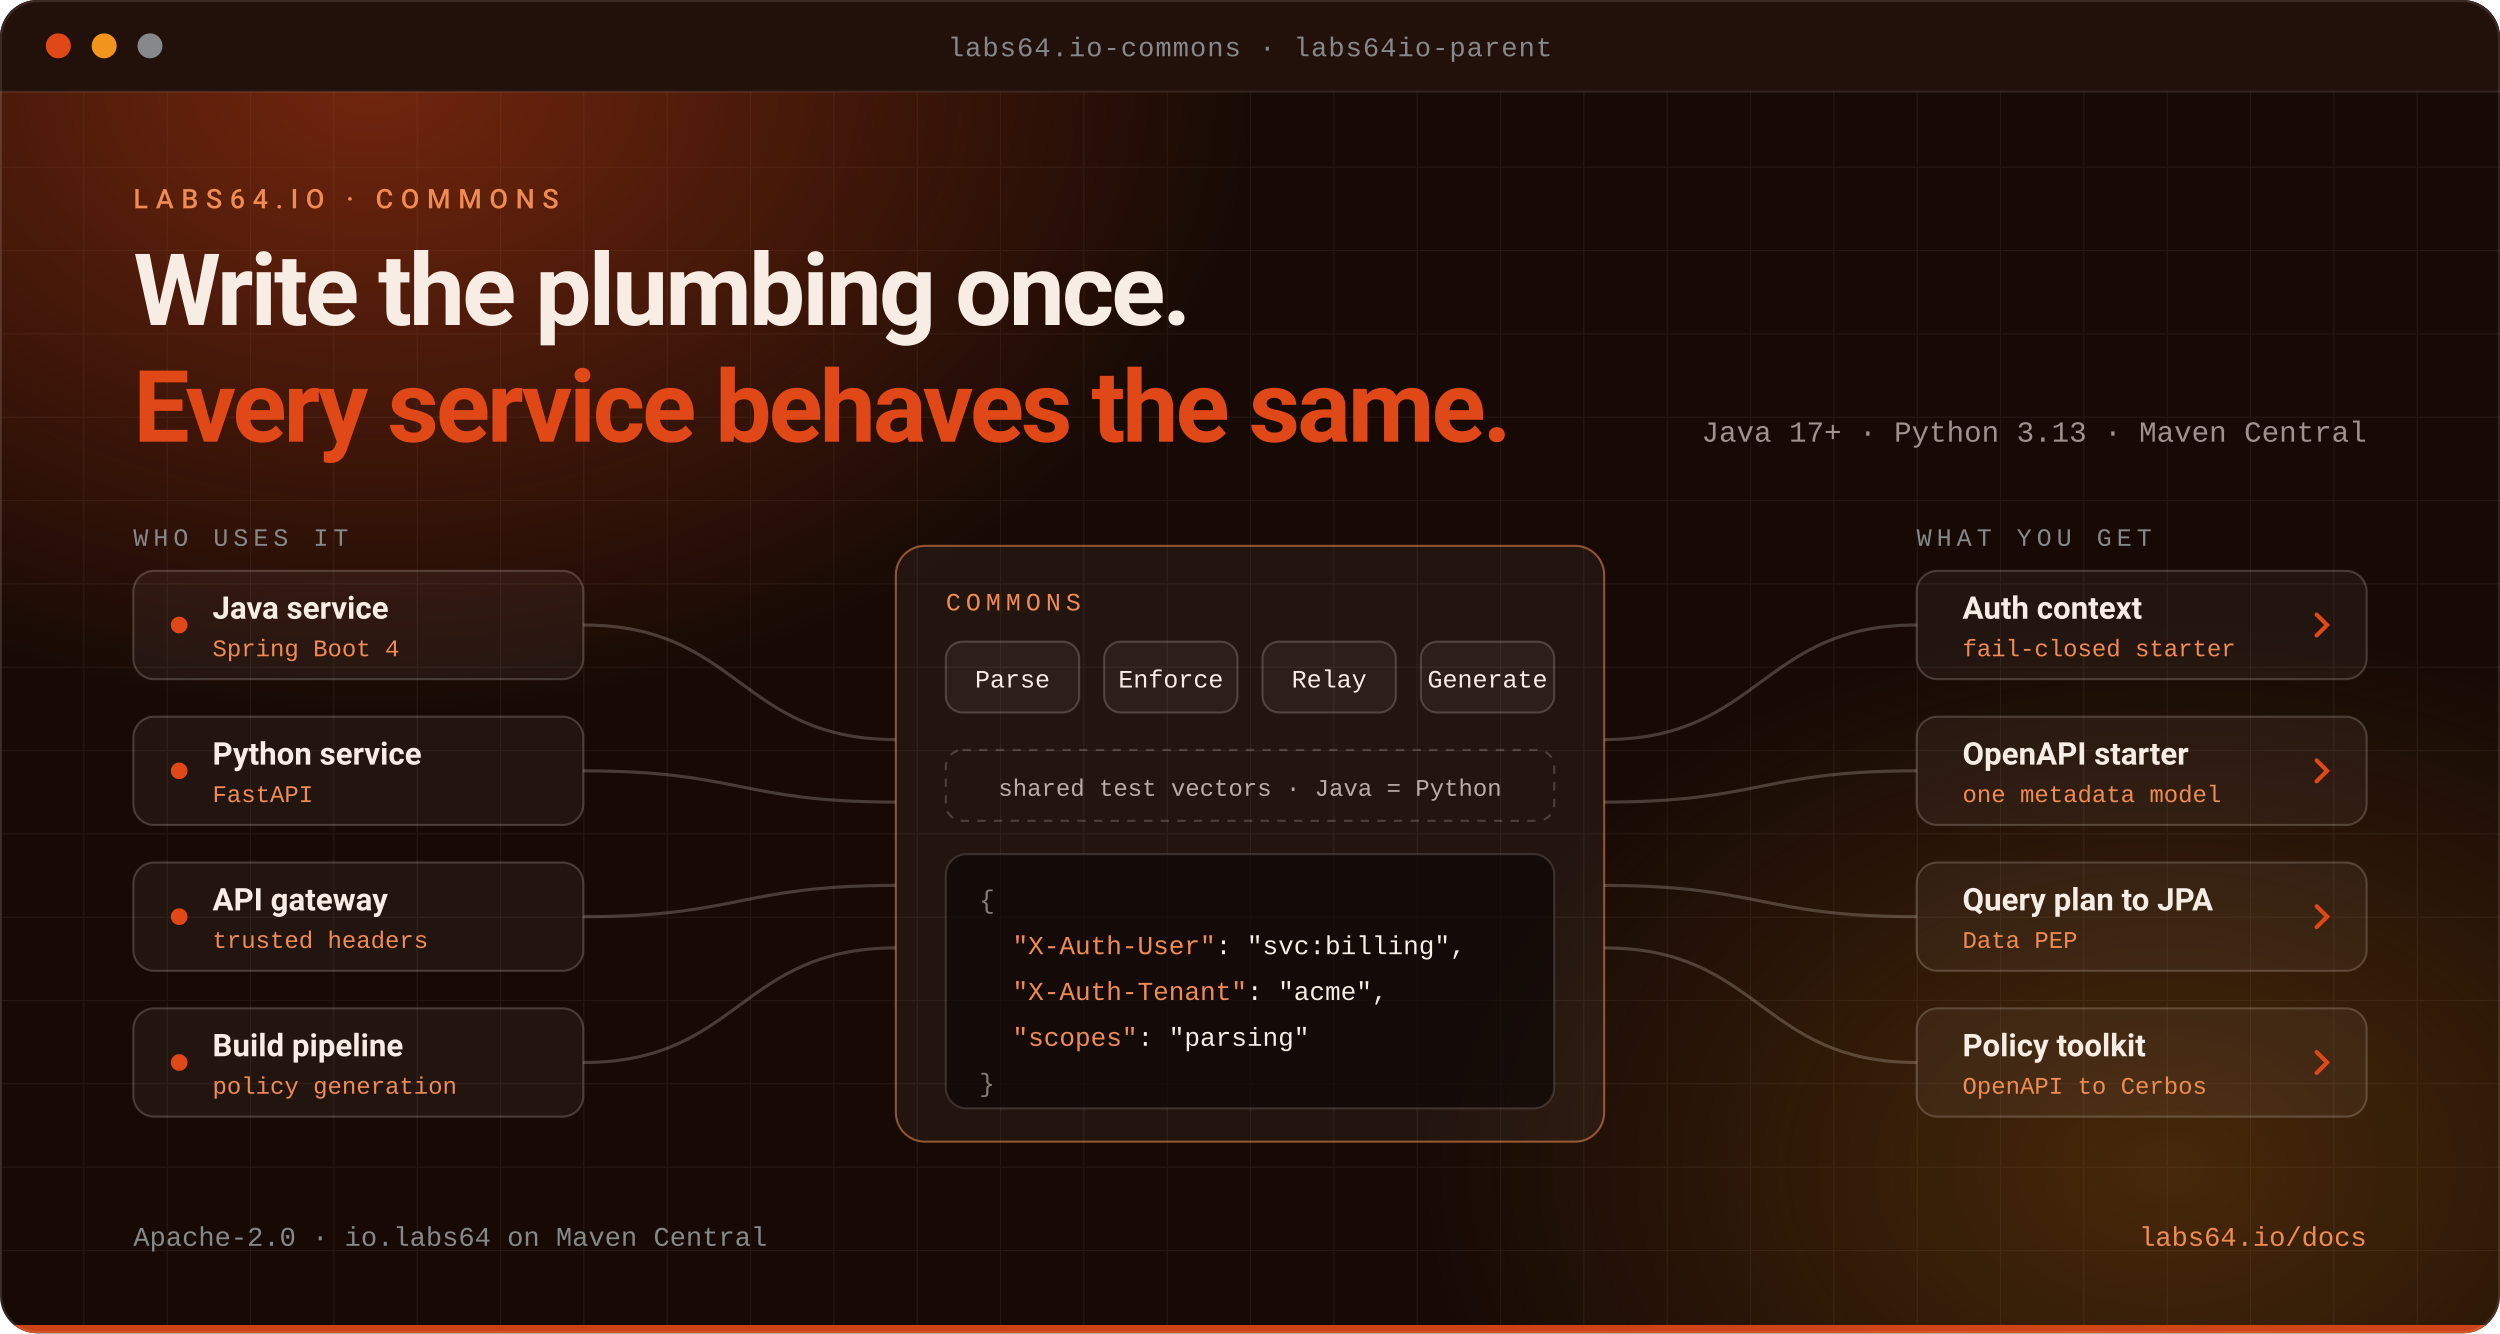
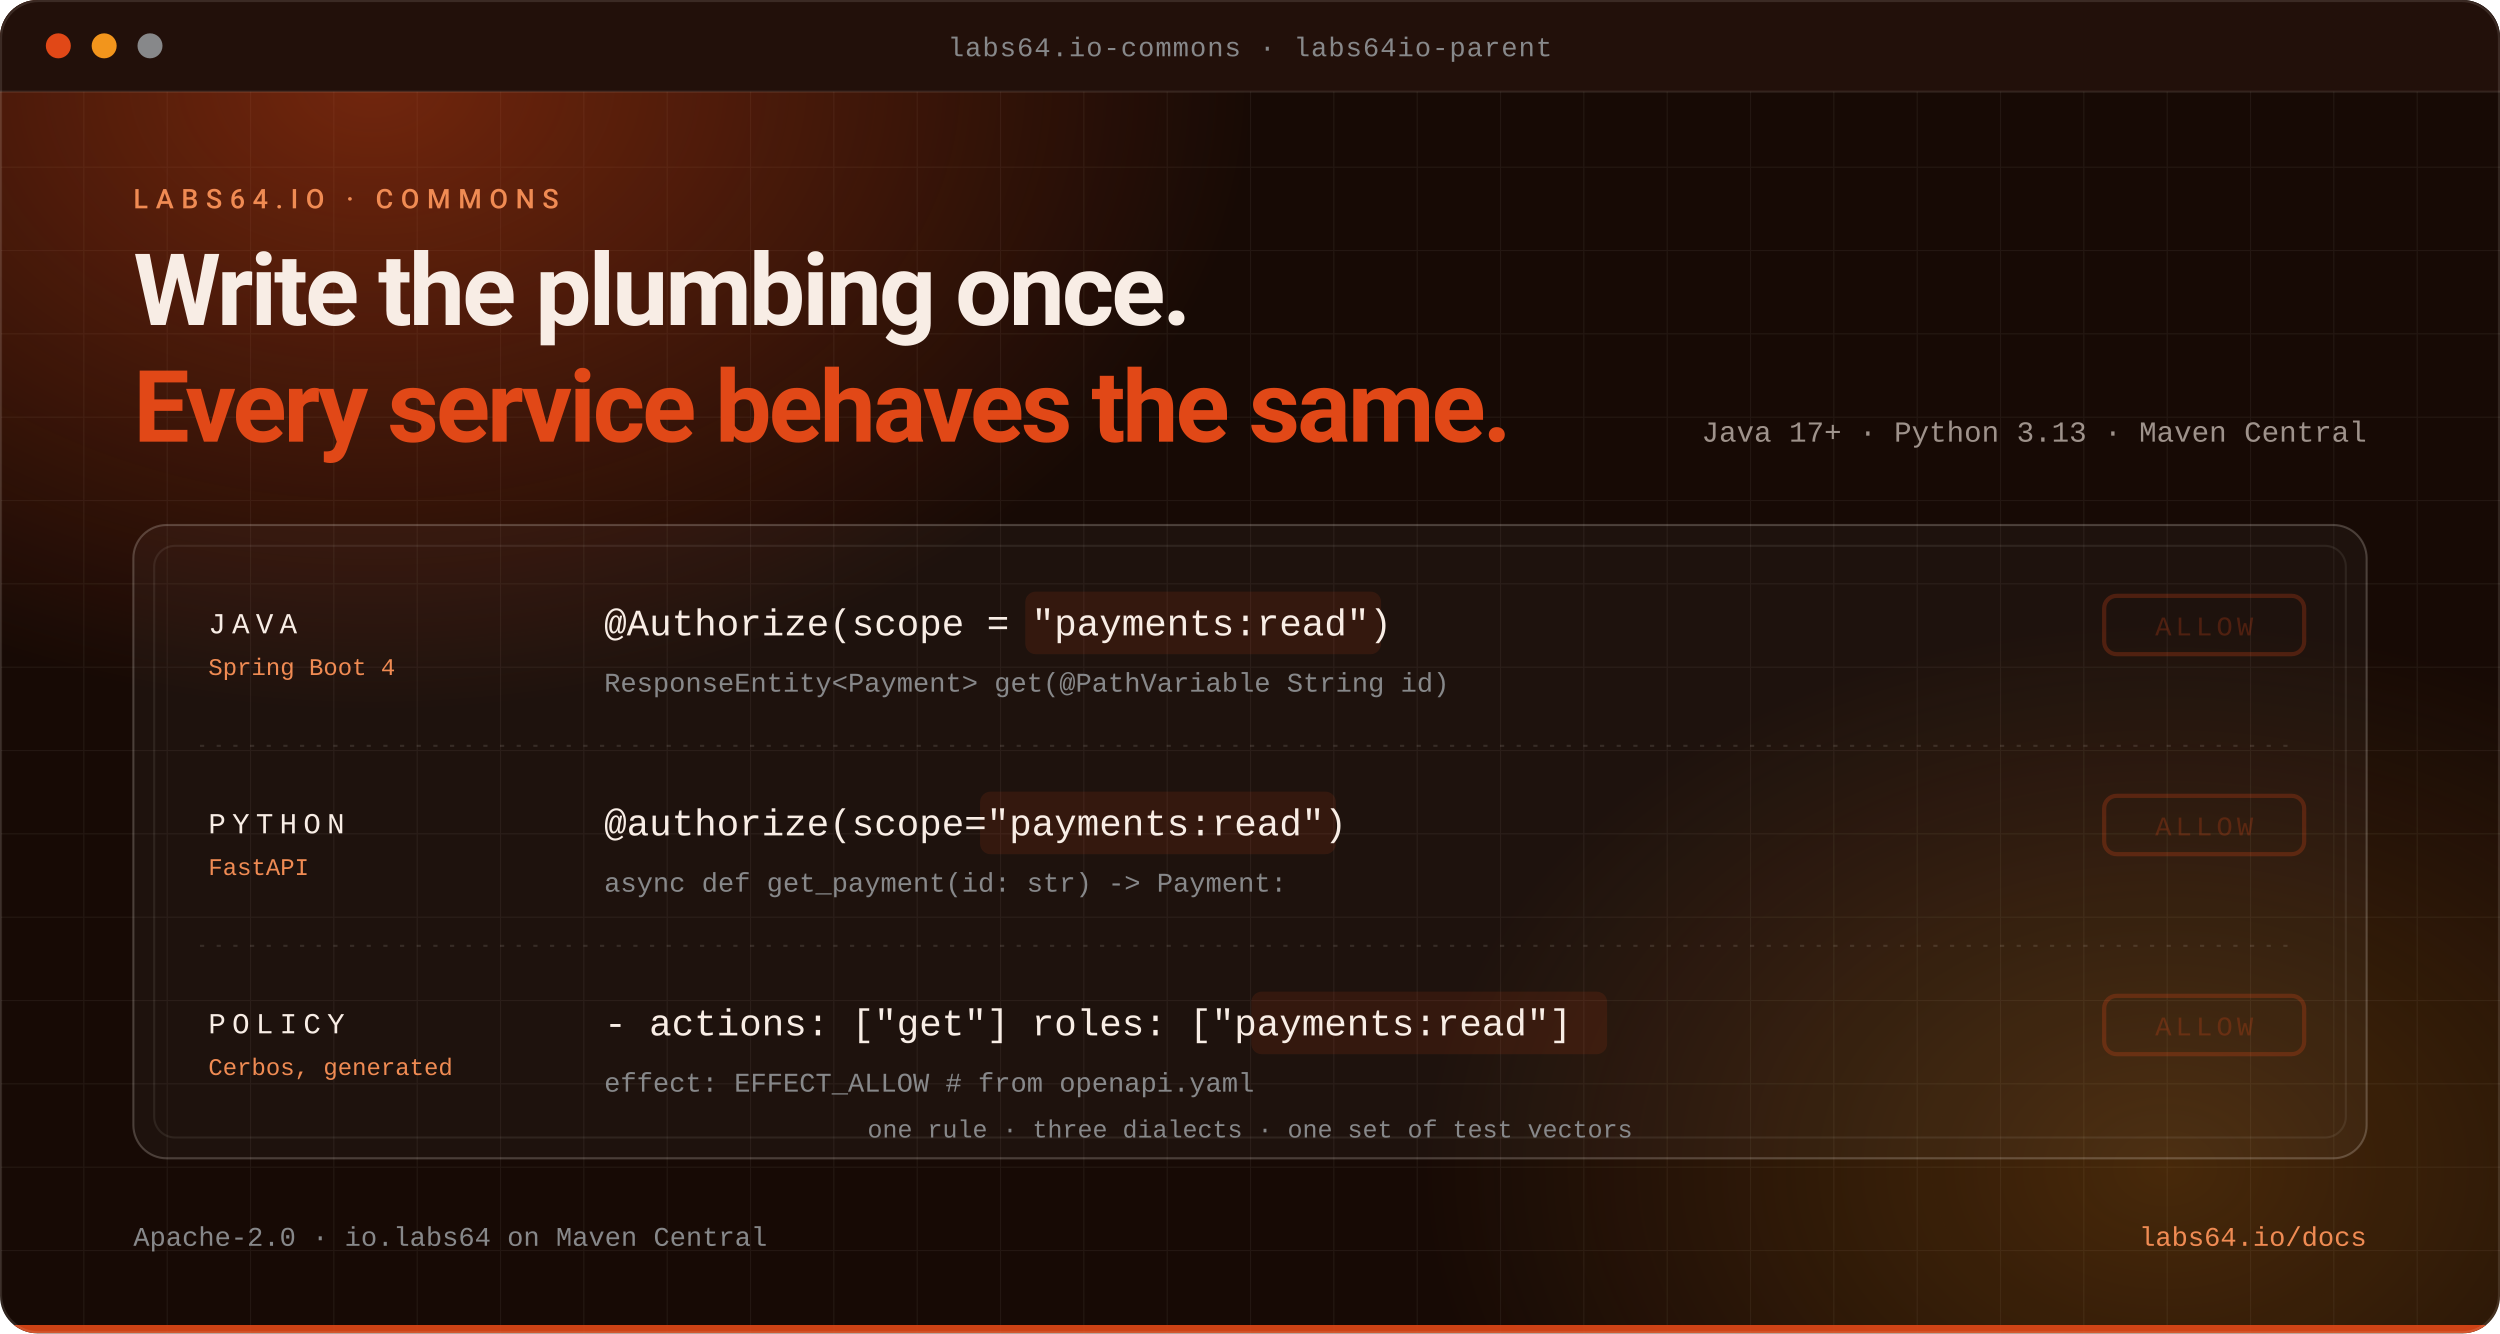
<svg xmlns="http://www.w3.org/2000/svg" viewBox="0 0 1200 640" width="1200" height="640" role="img" aria-labelledby="t d">
  <defs>
-     <radialGradient id="g1" cx="0.5" cy="0.5" r="0.5">
+     <radialGradient id="hg1" cx=".5" cy=".5" r=".5">
      <stop offset="0" stop-color="#E14817" stop-opacity=".45" />
      <stop offset="1" stop-color="#E14817" stop-opacity="0" />
    </radialGradient>
-     <radialGradient id="g2" cx="0.5" cy="0.5" r="0.5">
+     <radialGradient id="hg2" cx=".5" cy=".5" r=".5">
      <stop offset="0" stop-color="#F2951C" stop-opacity=".22" />
      <stop offset="1" stop-color="#F2951C" stop-opacity="0" />
    </radialGradient>
-     <pattern id="grid" width="40" height="40" patternUnits="userSpaceOnUse">
+     <pattern id="hgrid" width="40" height="40" patternUnits="userSpaceOnUse">
      <path d="M40 0H0V40" fill="none" stroke="#F8EDE5" stroke-opacity=".06" />
    </pattern>
-     <filter id="glow" x="-200%" y="-200%" width="500%" height="500%">
+     <filter id="hglow" x="-200%" y="-200%" width="500%" height="500%">
      <feGaussianBlur stdDeviation="3" result="b" />
      <feMerge>
        <feMergeNode in="b" />
        <feMergeNode in="SourceGraphic" />
      </feMerge>
    </filter>
-     <clipPath id="win">
+     <clipPath id="hwin">
      <rect width="1200" height="640" rx="18" />
    </clipPath>
-     <path id="pi0" d="M280,300 C355,300 355,355 430,355" />
-     <path id="pi1" d="M280,370 C355,370 355,385 430,385" />
-     <path id="pi2" d="M280,440 C355,440 355,425 430,425" />
-     <path id="pi3" d="M280,510 C355,510 355,455 430,455" />
-     <path id="po0" d="M770,355 C845,355 845,300 920,300" />
-     <path id="po1" d="M770,385 C845,385 845,370 920,370" />
-     <path id="po2" d="M770,425 C845,425 845,440 920,440" />
-     <path id="po3" d="M770,455 C845,455 845,510 920,510" />
    <style>
    .sans{font-family:Roboto,-apple-system,'Segoe UI',Helvetica,Arial,sans-serif}
    .mono{font-family:ui-monospace,SFMono-Regular,Menlo,Consolas,'Liberation Mono',monospace}
-     @media (prefers-reduced-motion: reduce){ animate, animateMotion{display:none} }
+     text{white-space:pre}
+     @media (prefers-reduced-motion: reduce){ animate, animateMotion, animateTransform{display:none} }
  </style>
  </defs>
-   <g clip-path="url(#win)">
+   <g clip-path="url(#hwin)">
    <rect width="1200" height="640" fill="#170A05" />
-     <rect width="1200" height="640" fill="url(#grid)" />
-     <ellipse cx="180" cy="40" rx="420" ry="300" fill="url(#g1)" />
-     <ellipse cx="1040" cy="560" rx="360" ry="260" fill="url(#g2)" />
+     <rect width="1200" height="640" fill="url(#hgrid)" />
+     <ellipse cx="180" cy="40" rx="420" ry="300" fill="url(#hg1)" />
+     <ellipse cx="1040" cy="560" rx="360" ry="260" fill="url(#hg2)" />
    <rect width="1200" height="44" fill="#22100A" />
    <line x1="0" y1="44" x2="1200" y2="44" stroke="#F8EDE5" stroke-opacity=".1" />
    <circle cx="28" cy="22" r="6" fill="#E14817" />
    <circle cx="50" cy="22" r="6" fill="#F2951C" />
    <circle cx="72" cy="22" r="6" fill="#87888A" />
-     <text x="600" y="27" text-anchor="middle" class="mono" font-size="13" fill="#87888A" letter-spacing=".5">labs64.io-commons · labs64io-parent</text>
-     <text x="64" y="100" class="sans" font-size="13" font-weight="500" letter-spacing="3.6" fill="#F08B53">LABS64.IO  ·  COMMONS</text>
-     <text x="64" y="156" class="sans" font-size="48" font-weight="700" letter-spacing="-1.4" fill="#F8EDE5">Write the plumbing once.</text>
-     <text x="64" y="212" class="sans" font-size="48" font-weight="700" letter-spacing="-1.4" fill="#E14817">Every service behaves the same.</text>
-     <text x="1136" y="212" text-anchor="end" class="mono" font-size="14" fill="#F8EDE5" fill-opacity=".6">Java 17+  ·  Python 3.13  ·  Maven Central</text>
-     <use href="#pi0" fill="none" stroke="#F8EDE5" stroke-opacity=".22" stroke-width="1.5" />
-     <use href="#po0" fill="none" stroke="#F8EDE5" stroke-opacity=".22" stroke-width="1.5" />
-     <use href="#pi1" fill="none" stroke="#F8EDE5" stroke-opacity=".22" stroke-width="1.5" />
-     <use href="#po1" fill="none" stroke="#F8EDE5" stroke-opacity=".22" stroke-width="1.5" />
-     <use href="#pi2" fill="none" stroke="#F8EDE5" stroke-opacity=".22" stroke-width="1.5" />
-     <use href="#po2" fill="none" stroke="#F8EDE5" stroke-opacity=".22" stroke-width="1.5" />
-     <use href="#pi3" fill="none" stroke="#F8EDE5" stroke-opacity=".22" stroke-width="1.5" />
-     <use href="#po3" fill="none" stroke="#F8EDE5" stroke-opacity=".22" stroke-width="1.5" />
-     <text x="64" y="262" class="mono" font-size="12" letter-spacing="2.4" fill="#87888A">WHO USES IT</text>
-     <rect x="64" y="274" width="216" height="52" rx="10" fill="#F8EDE5" fill-opacity=".05" stroke="#F8EDE5" stroke-opacity=".2" />
-     <circle cx="86" cy="300" r="4" fill="#E14817" />
-     <text x="102" y="297" class="sans" font-size="15" font-weight="700" fill="#F8EDE5">Java service</text>
-     <text x="102" y="315" class="mono" font-size="11.5" fill="#F08B53">Spring Boot 4</text>
-     <rect x="64" y="274" width="216" height="52" rx="10" fill="none" stroke="#E14817" stroke-width="2" opacity="0">
-       <animate attributeName="opacity" dur="6.0s" begin="0.0s" repeatCount="indefinite" values="0;1;0;0" keyTimes="0;0.05;0.15;1" />
+     <text x="600" y="27" class="mono" font-size="13" fill="#87888A" text-anchor="middle" letter-spacing="0.5">labs64.io-commons · labs64io-parent</text>
+     <text x="64" y="100" class="sans" font-size="13" font-weight="500" fill="#F08B53" letter-spacing="3.6">LABS64.IO  ·  COMMONS</text>
+     <text x="64" y="156" class="sans" font-size="48" font-weight="700" fill="#F8EDE5" letter-spacing="-1.4">Write the plumbing once.</text>
+     <text x="64" y="212" class="sans" font-size="48" font-weight="700" fill="#E14817" letter-spacing="-1.4">Every service behaves the same.</text>
+     <text x="1136" y="212" class="mono" font-size="14" fill="#F8EDE5" fill-opacity="0.6" text-anchor="end">Java 17+  ·  Python 3.13  ·  Maven Central</text>
+     <rect x="64" y="252" width="1072" height="304" rx="16" fill="#F8EDE5" fill-opacity=".035" stroke="#F8EDE5" stroke-opacity=".22" />
+     <rect x="74" y="262" width="1052" height="284" rx="10" fill="none" stroke="#F8EDE5" stroke-opacity=".08" />
+     <rect x="492.15" y="284" width="170.75" height="30" rx="5" fill="#E14817" opacity=".12">
+       <animate attributeName="opacity" values=".12;.12;.85;.85;.4;.4;.85;.12" keyTimes="0;0.000;0.025;0.233;0.267;.8;.84;1" dur="6s" begin="0s" repeatCount="indefinite" />
    </rect>
-     <rect x="64" y="344" width="216" height="52" rx="10" fill="#F8EDE5" fill-opacity=".05" stroke="#F8EDE5" stroke-opacity=".2" />
-     <circle cx="86" cy="370" r="4" fill="#E14817" />
-     <text x="102" y="367" class="sans" font-size="15" font-weight="700" fill="#F8EDE5">Python service</text>
-     <text x="102" y="385" class="mono" font-size="11.5" fill="#F08B53">FastAPI</text>
-     <rect x="64" y="344" width="216" height="52" rx="10" fill="none" stroke="#E14817" stroke-width="2" opacity="0">
-       <animate attributeName="opacity" dur="6.0s" begin="0.25s" repeatCount="indefinite" values="0;1;0;0" keyTimes="0;0.05;0.15;1" />
+     <text x="100" y="304" class="mono" font-size="14" font-weight="500" fill="#F8EDE5" letter-spacing="3">JAVA</text>
+     <text x="100" y="324" class="mono" font-size="11.5" fill="#F08B53">Spring Boot 4</text>
+     <text x="290" y="305" class="mono" font-size="18" fill="#F8EDE5">@Authorize(scope = "payments:read")</text>
+     <text x="290" y="332" class="mono" font-size="13" fill="#87888A">ResponseEntity&lt;Payment&gt; get(@PathVariable String id)</text>
+     <g opacity=".25">
+       <animate attributeName="opacity" values=".25;.25;1;1;.25" keyTimes="0;0.033;0.050;.97;1" dur="6s" begin="0s" repeatCount="indefinite" />
+       <rect x="1010" y="286" width="96" height="28" rx="6" fill="none" stroke="#E14817" stroke-width="2" />
+       <text x="1058" y="305" class="mono" font-size="13" font-weight="500" fill="#E14817" text-anchor="middle" letter-spacing="2">ALLOW</text>
+     </g>
+     <path d="M96,358 H1104" stroke="#F8EDE5" stroke-opacity=".12" stroke-dasharray="2 6" />
+     <rect x="470.45" y="380" width="170.75" height="30" rx="5" fill="#E14817" opacity=".12">
+       <animate attributeName="opacity" values=".12;.12;.85;.85;.4;.4;.85;.12" keyTimes="0;0.267;0.292;0.500;0.533;.8;.84;1" dur="6s" begin="0s" repeatCount="indefinite" />
    </rect>
-     <rect x="64" y="414" width="216" height="52" rx="10" fill="#F8EDE5" fill-opacity=".05" stroke="#F8EDE5" stroke-opacity=".2" />
-     <circle cx="86" cy="440" r="4" fill="#E14817" />
-     <text x="102" y="437" class="sans" font-size="15" font-weight="700" fill="#F8EDE5">API gateway</text>
-     <text x="102" y="455" class="mono" font-size="11.5" fill="#F08B53">trusted headers</text>
-     <rect x="64" y="414" width="216" height="52" rx="10" fill="none" stroke="#E14817" stroke-width="2" opacity="0">
-       <animate attributeName="opacity" dur="6.0s" begin="0.5s" repeatCount="indefinite" values="0;1;0;0" keyTimes="0;0.05;0.15;1" />
+     <text x="100" y="400" class="mono" font-size="14" font-weight="500" fill="#F8EDE5" letter-spacing="3">PYTHON</text>
+     <text x="100" y="420" class="mono" font-size="11.5" fill="#F08B53">FastAPI</text>
+     <text x="290" y="401" class="mono" font-size="18" fill="#F8EDE5">@authorize(scope="payments:read")</text>
+     <text x="290" y="428" class="mono" font-size="13" fill="#87888A">async def get_payment(id: str) -&gt; Payment:</text>
+     <g opacity=".25">
+       <animate attributeName="opacity" values=".25;.25;1;1;.25" keyTimes="0;0.300;0.317;.97;1" dur="6s" begin="0s" repeatCount="indefinite" />
+       <rect x="1010" y="382" width="96" height="28" rx="6" fill="none" stroke="#E14817" stroke-width="2" />
+       <text x="1058" y="401" class="mono" font-size="13" font-weight="500" fill="#E14817" text-anchor="middle" letter-spacing="2">ALLOW</text>
+     </g>
+     <path d="M96,454 H1104" stroke="#F8EDE5" stroke-opacity=".12" stroke-dasharray="2 6" />
+     <rect x="600.65" y="476" width="170.75" height="30" rx="5" fill="#E14817" opacity=".12">
+       <animate attributeName="opacity" values=".12;.12;.85;.85;.4;.4;.85;.12" keyTimes="0;0.533;0.558;0.767;0.800;.8;.84;1" dur="6s" begin="0s" repeatCount="indefinite" />
    </rect>
-     <rect x="64" y="484" width="216" height="52" rx="10" fill="#F8EDE5" fill-opacity=".05" stroke="#F8EDE5" stroke-opacity=".2" />
-     <circle cx="86" cy="510" r="4" fill="#E14817" />
-     <text x="102" y="507" class="sans" font-size="15" font-weight="700" fill="#F8EDE5">Build pipeline</text>
-     <text x="102" y="525" class="mono" font-size="11.5" fill="#F08B53">policy generation</text>
-     <rect x="64" y="484" width="216" height="52" rx="10" fill="none" stroke="#E14817" stroke-width="2" opacity="0">
-       <animate attributeName="opacity" dur="6.0s" begin="0.75s" repeatCount="indefinite" values="0;1;0;0" keyTimes="0;0.05;0.15;1" />
-     </rect>
-     <rect x="430" y="262" width="340" height="286" rx="14" fill="#F8EDE5" fill-opacity=".05" stroke="#F08B53" stroke-opacity=".55" />
-     <text x="454" y="293" class="mono" font-size="12" letter-spacing="2.4" fill="#F08B53">COMMONS</text>
-     <rect x="454" y="308" width="64" height="34" rx="8" fill="#F8EDE5" fill-opacity=".05" stroke="#F8EDE5" stroke-opacity=".2" />
-     <rect x="454" y="308" width="64" height="34" rx="8" fill="#E14817" opacity="0">
-       <animate attributeName="opacity" dur="6.0s" repeatCount="indefinite" values="0;0;1;1;0;0" keyTimes="0;0.192;0.217;0.317;0.342;1" />
-     </rect>
-     <text x="486" y="330" text-anchor="middle" class="mono" font-size="12" font-weight="500" fill="#F8EDE5">Parse</text>
-     <rect x="530" y="308" width="64" height="34" rx="8" fill="#F8EDE5" fill-opacity=".05" stroke="#F8EDE5" stroke-opacity=".2" />
-     <rect x="530" y="308" width="64" height="34" rx="8" fill="#E14817" opacity="0">
-       <animate attributeName="opacity" dur="6.0s" repeatCount="indefinite" values="0;0;1;1;0;0" keyTimes="0;0.308;0.333;0.433;0.458;1" />
-     </rect>
-     <text x="562" y="330" text-anchor="middle" class="mono" font-size="12" font-weight="500" fill="#F8EDE5">Enforce</text>
-     <rect x="606" y="308" width="64" height="34" rx="8" fill="#F8EDE5" fill-opacity=".05" stroke="#F8EDE5" stroke-opacity=".2" />
-     <rect x="606" y="308" width="64" height="34" rx="8" fill="#E14817" opacity="0">
-       <animate attributeName="opacity" dur="6.0s" repeatCount="indefinite" values="0;0;1;1;0;0" keyTimes="0;0.425;0.45;0.55;0.575;1" />
-     </rect>
-     <text x="638" y="330" text-anchor="middle" class="mono" font-size="12" font-weight="500" fill="#F8EDE5">Relay</text>
-     <rect x="682" y="308" width="64" height="34" rx="8" fill="#F8EDE5" fill-opacity=".05" stroke="#F8EDE5" stroke-opacity=".2" />
-     <rect x="682" y="308" width="64" height="34" rx="8" fill="#E14817" opacity="0">
-       <animate attributeName="opacity" dur="6.0s" repeatCount="indefinite" values="0;0;1;1;0;0" keyTimes="0;0.542;0.567;0.667;0.692;1" />
-     </rect>
-     <text x="714" y="330" text-anchor="middle" class="mono" font-size="12" font-weight="500" fill="#F8EDE5">Generate</text>
-     <rect x="454" y="360" width="292" height="34" rx="8" fill="none" stroke="#F8EDE5" stroke-opacity=".2" stroke-dasharray="4 4" />
-     <text x="600" y="382" text-anchor="middle" class="mono" font-size="11.5" fill="#F8EDE5" fill-opacity=".7">shared test vectors · Java = Python</text>
-     <rect x="454" y="410" width="292" height="122" rx="10" fill="#0A0402" fill-opacity=".6" stroke="#F8EDE5" stroke-opacity=".15" />
-     <g class="mono" font-size="12.5" fill="#F8EDE5">
-       <text x="470" y="436" fill-opacity=".5">{</text>
-       <text x="486" y="458">
-         <tspan fill="#F08B53">"X-Auth-User"</tspan>: "svc:billing",</text>
-       <text x="486" y="480">
-         <tspan fill="#F08B53">"X-Auth-Tenant"</tspan>: "acme",</text>
-       <g>
-         <text x="486" y="502">
-           <tspan fill="#F08B53">"scopes"</tspan>: "parsing"</text>
-         <animate attributeName="opacity" dur="6.0s" repeatCount="indefinite" values="1;1;0;0;1;1" keyTimes="0;0.308;0.333;0.933;0.983;1" />
-       </g>
-       <g opacity="0">
-         <text x="486" y="502">
-           <tspan fill="#F08B53">"scopes"</tspan>: <tspan fill="#E14817" font-weight="700">"payment:pay"</tspan>
-         </text>
-         <animate attributeName="opacity" dur="6.0s" repeatCount="indefinite" values="0;0;1;1;0;0" keyTimes="0;0.308;0.333;0.933;0.983;1" />
-       </g>
-       <text x="470" y="524" fill-opacity=".5">}</text>
+     <text x="100" y="496" class="mono" font-size="14" font-weight="500" fill="#F8EDE5" letter-spacing="3">POLICY</text>
+     <text x="100" y="516" class="mono" font-size="11.5" fill="#F08B53">Cerbos, generated</text>
+     <text x="290" y="497" class="mono" font-size="18" fill="#F8EDE5">- actions: ["get"]   roles: ["payments:read"]</text>
+     <text x="290" y="524" class="mono" font-size="13" fill="#87888A">  effect: EFFECT_ALLOW   # from openapi.yaml</text>
+     <g opacity=".25">
+       <animate attributeName="opacity" values=".25;.25;1;1;.25" keyTimes="0;0.567;0.583;.97;1" dur="6s" begin="0s" repeatCount="indefinite" />
+       <rect x="1010" y="478" width="96" height="28" rx="6" fill="none" stroke="#E14817" stroke-width="2" />
+       <text x="1058" y="497" class="mono" font-size="13" font-weight="500" fill="#E14817" text-anchor="middle" letter-spacing="2">ALLOW</text>
    </g>
-     <text x="920" y="262" class="mono" font-size="12" letter-spacing="2.4" fill="#87888A">WHAT YOU GET</text>
-     <rect x="920" y="274" width="216" height="52" rx="10" fill="#F8EDE5" fill-opacity=".05" stroke="#F8EDE5" stroke-opacity=".2" />
-     <text x="942" y="297" class="sans" font-size="15" font-weight="700" fill="#F8EDE5">Auth context</text>
-     <text x="942" y="315" class="mono" font-size="11.5" fill="#F08B53">fail-closed starter</text>
-     <path d="M1112,295 l5,5 l-5,5" fill="none" stroke="#E14817" stroke-width="2" stroke-linecap="round" />
-     <rect x="920" y="274" width="216" height="52" rx="10" fill="none" stroke="#E14817" stroke-width="2" opacity="0">
-       <animate attributeName="opacity" dur="6.0s" begin="4.4s" repeatCount="indefinite" values="0;1;0;0" keyTimes="0;0.05;0.15;1" />
-     </rect>
-     <rect x="920" y="344" width="216" height="52" rx="10" fill="#F8EDE5" fill-opacity=".05" stroke="#F8EDE5" stroke-opacity=".2" />
-     <text x="942" y="367" class="sans" font-size="15" font-weight="700" fill="#F8EDE5">OpenAPI starter</text>
-     <text x="942" y="385" class="mono" font-size="11.5" fill="#F08B53">one metadata model</text>
-     <path d="M1112,365 l5,5 l-5,5" fill="none" stroke="#E14817" stroke-width="2" stroke-linecap="round" />
-     <rect x="920" y="344" width="216" height="52" rx="10" fill="none" stroke="#E14817" stroke-width="2" opacity="0">
-       <animate attributeName="opacity" dur="6.0s" begin="4.6s" repeatCount="indefinite" values="0;1;0;0" keyTimes="0;0.05;0.15;1" />
-     </rect>
-     <rect x="920" y="414" width="216" height="52" rx="10" fill="#F8EDE5" fill-opacity=".05" stroke="#F8EDE5" stroke-opacity=".2" />
-     <text x="942" y="437" class="sans" font-size="15" font-weight="700" fill="#F8EDE5">Query plan to JPA</text>
-     <text x="942" y="455" class="mono" font-size="11.5" fill="#F08B53">Data PEP</text>
-     <path d="M1112,435 l5,5 l-5,5" fill="none" stroke="#E14817" stroke-width="2" stroke-linecap="round" />
-     <rect x="920" y="414" width="216" height="52" rx="10" fill="none" stroke="#E14817" stroke-width="2" opacity="0">
-       <animate attributeName="opacity" dur="6.0s" begin="4.8s" repeatCount="indefinite" values="0;1;0;0" keyTimes="0;0.05;0.15;1" />
-     </rect>
-     <rect x="920" y="484" width="216" height="52" rx="10" fill="#F8EDE5" fill-opacity=".05" stroke="#F8EDE5" stroke-opacity=".2" />
-     <text x="942" y="507" class="sans" font-size="15" font-weight="700" fill="#F8EDE5">Policy toolkit</text>
-     <text x="942" y="525" class="mono" font-size="11.5" fill="#F08B53">OpenAPI to Cerbos</text>
-     <path d="M1112,505 l5,5 l-5,5" fill="none" stroke="#E14817" stroke-width="2" stroke-linecap="round" />
-     <rect x="920" y="484" width="216" height="52" rx="10" fill="none" stroke="#E14817" stroke-width="2" opacity="0">
-       <animate attributeName="opacity" dur="6.0s" begin="5.0s" repeatCount="indefinite" values="0;1;0;0" keyTimes="0;0.05;0.15;1" />
-     </rect>
-     <circle r="5" fill="#F8EDE5" opacity="0" filter="url(#glow)">
-       <animateMotion dur="6.0s" begin="0.0s" repeatCount="indefinite" keyPoints="0;1;1" keyTimes="0;0.2;1" calcMode="linear">
-         <mpath href="#pi0" />
-       </animateMotion>
-       <animate attributeName="opacity" dur="6.0s" begin="0.0s" repeatCount="indefinite" values="0;1;1;0;0" keyTimes="0;0.02;0.18;0.2;1" />
-     </circle>
-     <circle r="5" fill="#F8EDE5" opacity="0" filter="url(#glow)">
-       <animateMotion dur="6.0s" begin="0.25s" repeatCount="indefinite" keyPoints="0;1;1" keyTimes="0;0.2;1" calcMode="linear">
-         <mpath href="#pi1" />
-       </animateMotion>
-       <animate attributeName="opacity" dur="6.0s" begin="0.25s" repeatCount="indefinite" values="0;1;1;0;0" keyTimes="0;0.02;0.18;0.2;1" />
-     </circle>
-     <circle r="5" fill="#F8EDE5" opacity="0" filter="url(#glow)">
-       <animateMotion dur="6.0s" begin="0.5s" repeatCount="indefinite" keyPoints="0;1;1" keyTimes="0;0.2;1" calcMode="linear">
-         <mpath href="#pi2" />
-       </animateMotion>
-       <animate attributeName="opacity" dur="6.0s" begin="0.5s" repeatCount="indefinite" values="0;1;1;0;0" keyTimes="0;0.02;0.18;0.2;1" />
-     </circle>
-     <circle r="5" fill="#F8EDE5" opacity="0" filter="url(#glow)">
-       <animateMotion dur="6.0s" begin="0.75s" repeatCount="indefinite" keyPoints="0;1;1" keyTimes="0;0.2;1" calcMode="linear">
-         <mpath href="#pi3" />
-       </animateMotion>
-       <animate attributeName="opacity" dur="6.0s" begin="0.75s" repeatCount="indefinite" values="0;1;1;0;0" keyTimes="0;0.02;0.18;0.2;1" />
-     </circle>
-     <circle r="5" fill="#E14817" opacity="0" filter="url(#glow)">
-       <animateMotion dur="6.0s" begin="3.2s" repeatCount="indefinite" keyPoints="0;1;1" keyTimes="0;0.2;1" calcMode="linear">
-         <mpath href="#po0" />
-       </animateMotion>
-       <animate attributeName="opacity" dur="6.0s" begin="3.2s" repeatCount="indefinite" values="0;1;1;0;0" keyTimes="0;0.02;0.18;0.2;1" />
-     </circle>
-     <circle r="5" fill="#E14817" opacity="0" filter="url(#glow)">
-       <animateMotion dur="6.0s" begin="3.4s" repeatCount="indefinite" keyPoints="0;1;1" keyTimes="0;0.2;1" calcMode="linear">
-         <mpath href="#po1" />
-       </animateMotion>
-       <animate attributeName="opacity" dur="6.0s" begin="3.4s" repeatCount="indefinite" values="0;1;1;0;0" keyTimes="0;0.02;0.18;0.2;1" />
-     </circle>
-     <circle r="5" fill="#E14817" opacity="0" filter="url(#glow)">
-       <animateMotion dur="6.0s" begin="3.6s" repeatCount="indefinite" keyPoints="0;1;1" keyTimes="0;0.2;1" calcMode="linear">
-         <mpath href="#po2" />
-       </animateMotion>
-       <animate attributeName="opacity" dur="6.0s" begin="3.6s" repeatCount="indefinite" values="0;1;1;0;0" keyTimes="0;0.02;0.18;0.2;1" />
-     </circle>
-     <circle r="5" fill="#E14817" opacity="0" filter="url(#glow)">
-       <animateMotion dur="6.0s" begin="3.8s" repeatCount="indefinite" keyPoints="0;1;1" keyTimes="0;0.2;1" calcMode="linear">
-         <mpath href="#po3" />
-       </animateMotion>
-       <animate attributeName="opacity" dur="6.0s" begin="3.8s" repeatCount="indefinite" values="0;1;1;0;0" keyTimes="0;0.02;0.18;0.2;1" />
-     </circle>
+     <text x="600" y="546" class="mono" font-size="12" fill="#87888A" text-anchor="middle">one rule · three dialects · one set of test vectors</text>
    <text x="64" y="598" class="mono" font-size="13" fill="#87888A">Apache-2.0 · io.labs64 on Maven Central</text>
-     <text x="1136" y="598" text-anchor="end" class="mono" font-size="13" fill="#F08B53">labs64.io/docs</text>
+     <text x="1136" y="598" class="mono" font-size="13" fill="#F08B53" text-anchor="end">labs64.io/docs</text>
    <rect x="0" y="636" width="1200" height="4" fill="#E14817" opacity=".9">
-       <animate attributeName="width" dur="6.0s" repeatCount="indefinite" values="0;1200" calcMode="linear" />
+       <animate attributeName="width" dur="6s" repeatCount="indefinite" values="0;1200" />
    </rect>
  </g>
  <rect x=".5" y=".5" width="1199" height="639" rx="18" fill="none" stroke="#F8EDE5" stroke-opacity=".12" />
</svg>
